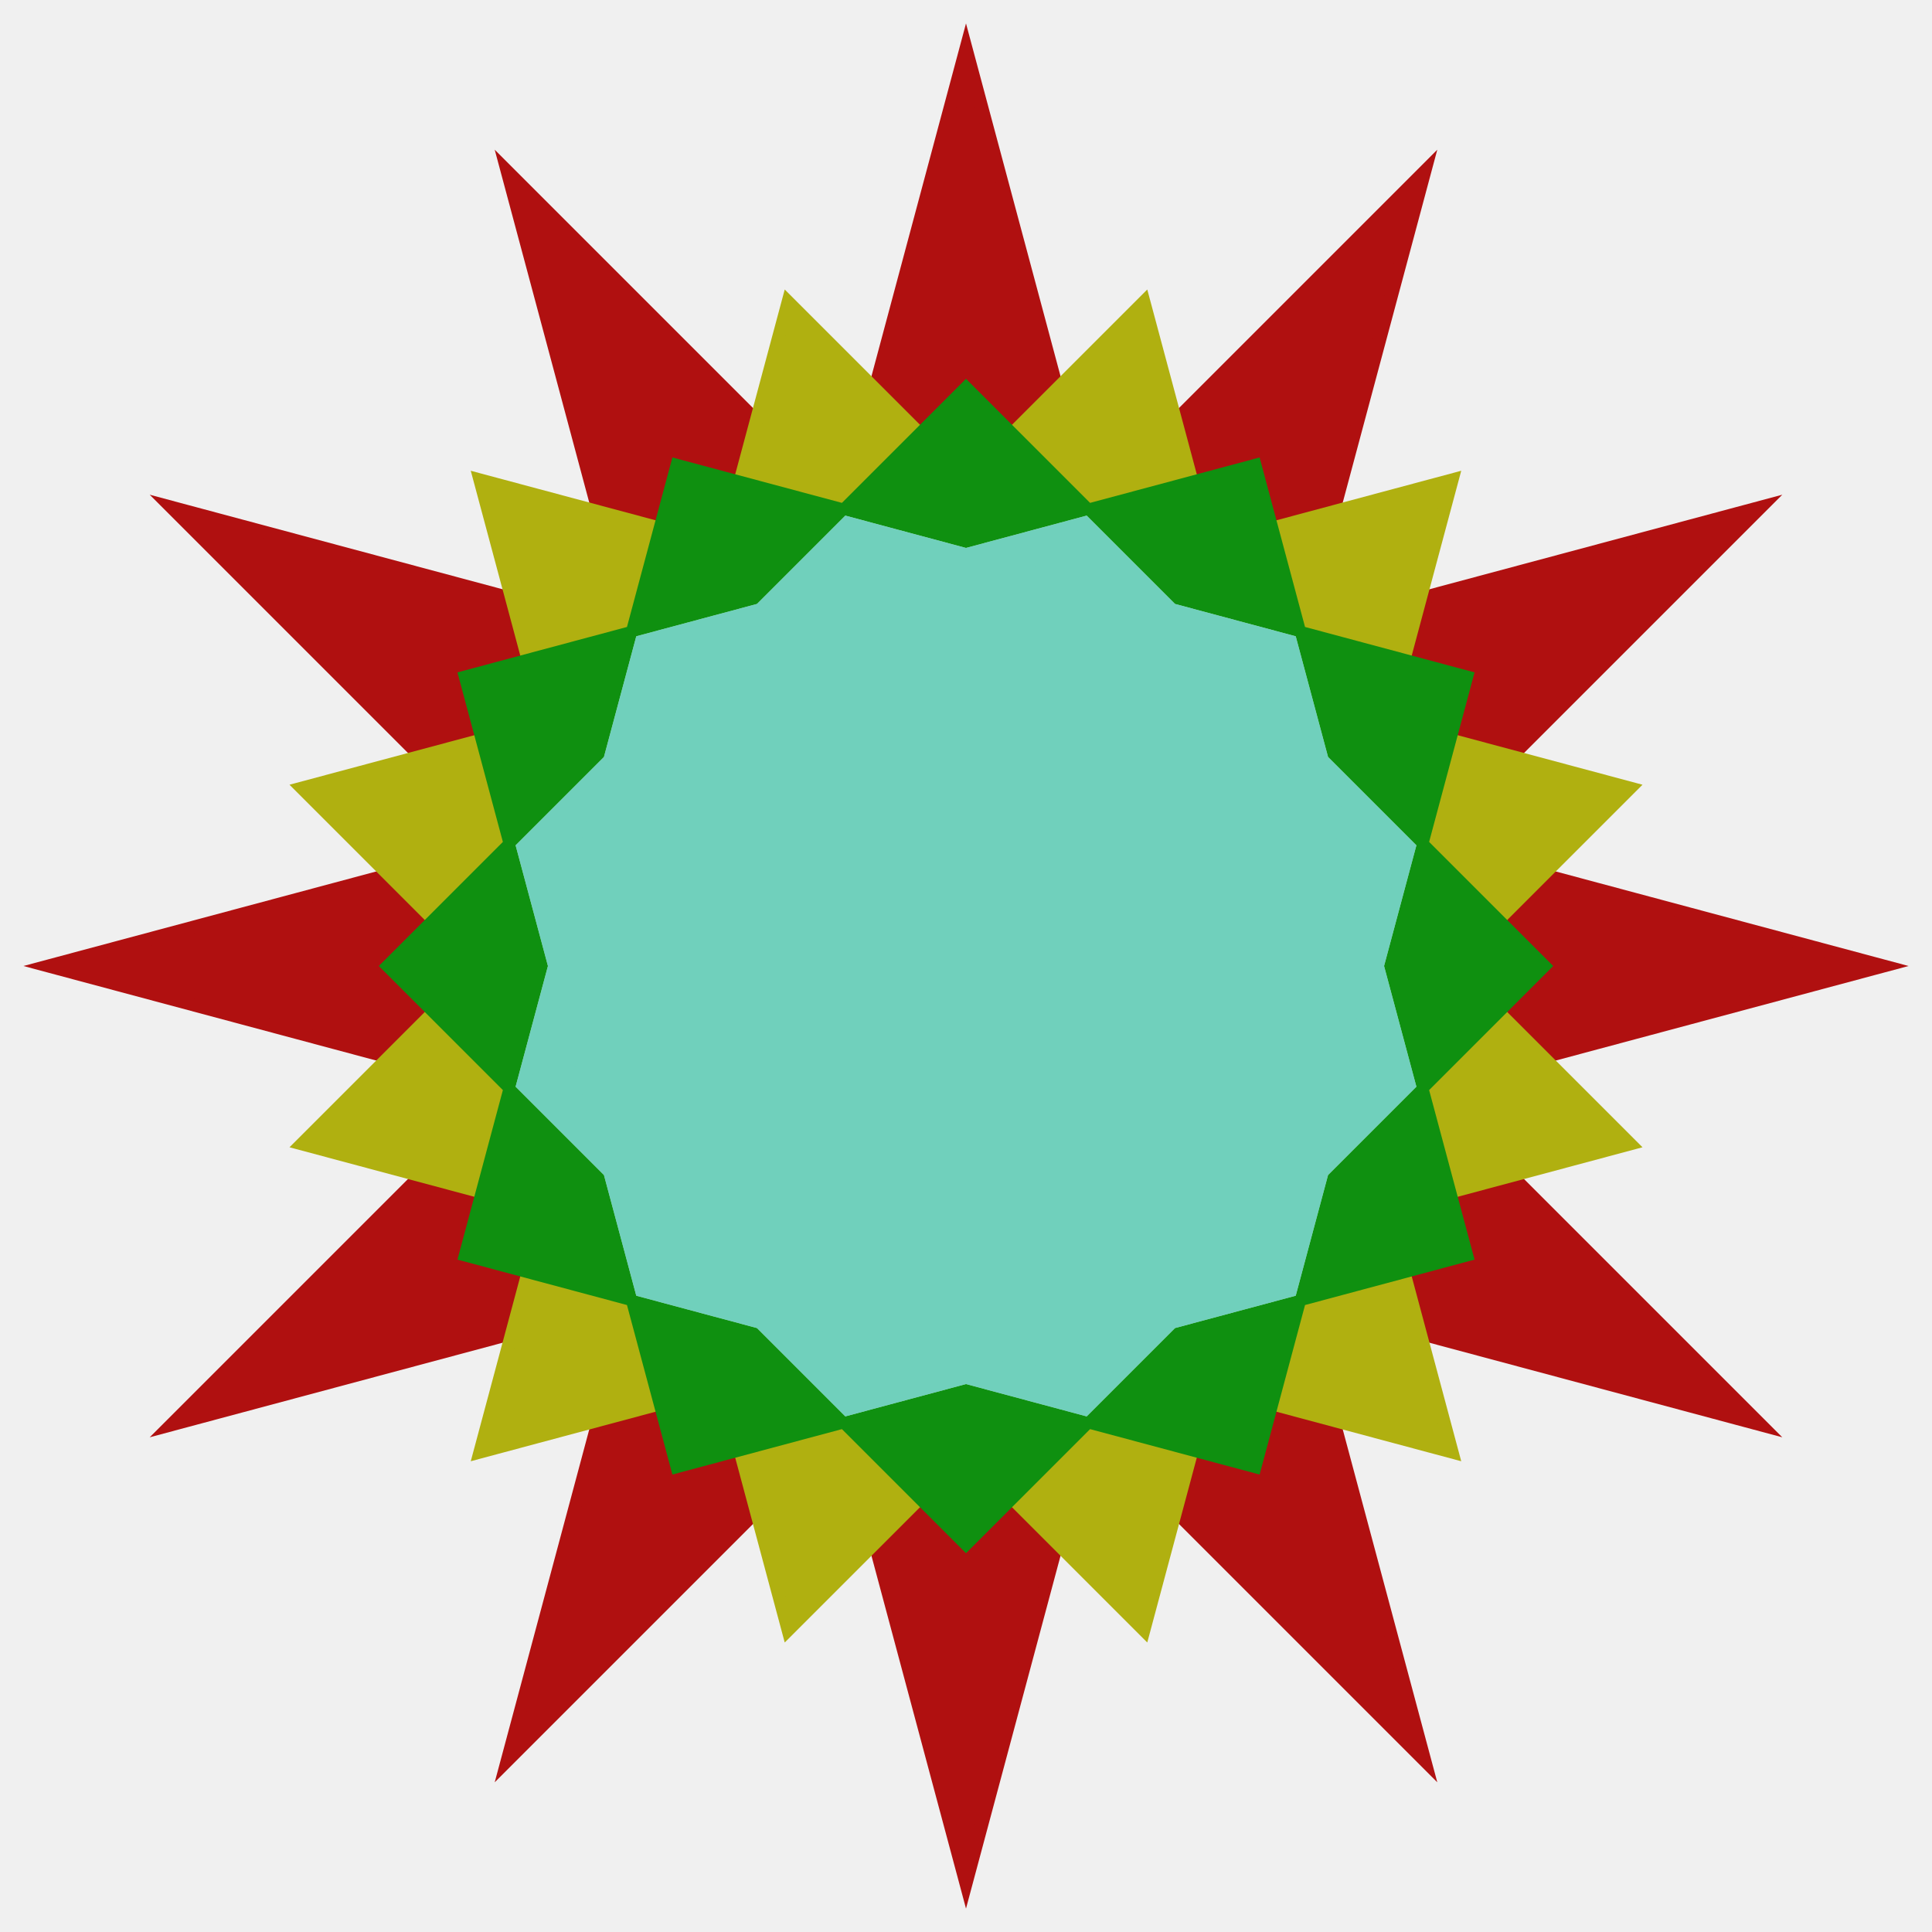
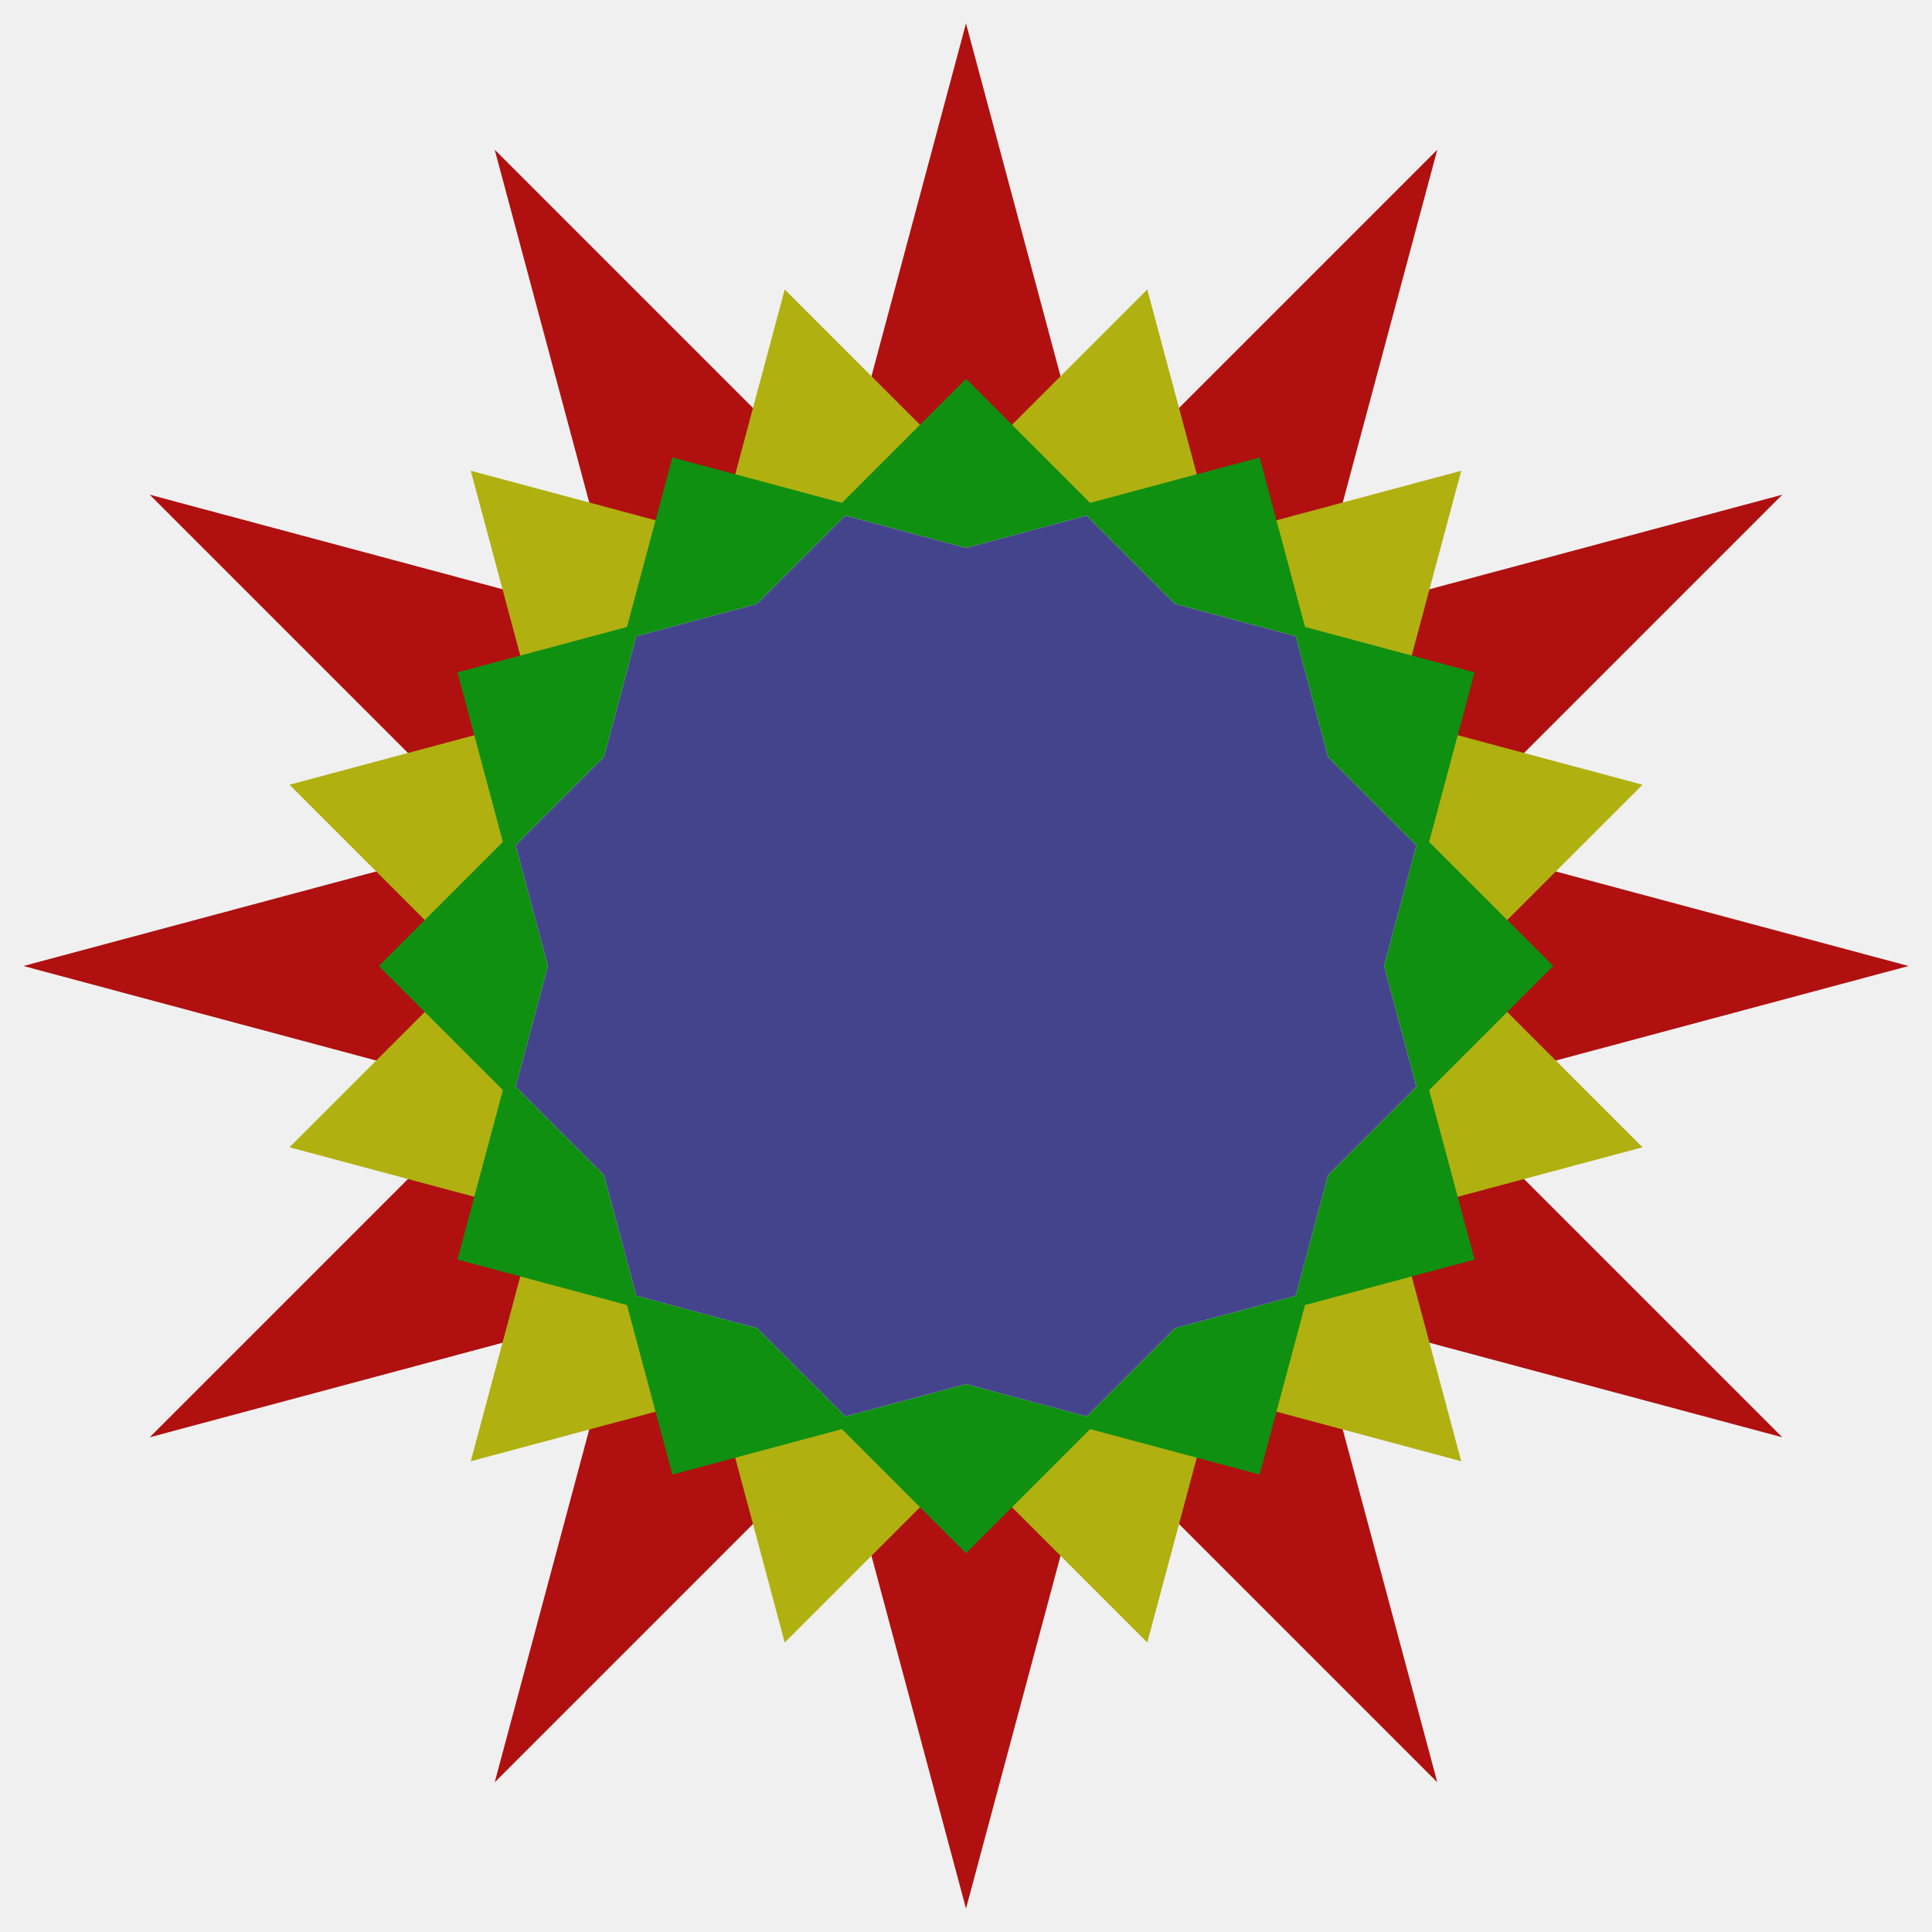
<svg xmlns="http://www.w3.org/2000/svg" width="150" height="150" viewBox="0 0 150 150">
  <path d="M 146.25 75 L 13.296 110.625 L 110.625 13.296 L 75 146.25 L 39.375 13.296 L 136.704 110.625 L 3.75 75 L 136.704 39.375 L 39.375 136.704 L 75 3.75 L 110.625 136.704 L 13.296 39.375 L 146.25 75 Z " stroke="#b01010" fill="#b01010" opacity="1" />
  <path d="M 126.558 88.815 L 37.257 112.743 L 61.185 23.442 L 126.558 88.815 L 37.257 112.743 L 61.185 23.442 L 126.558 88.815 L 37.257 112.743 L 61.185 23.442 L 126.558 88.815 L 37.257 112.743 L 61.185 23.442 L 126.558 88.815 Z M 112.743 112.743 L 23.442 88.815 L 88.815 23.442 L 112.743 112.743 L 23.442 88.815 L 88.815 23.442 L 112.743 112.743 L 23.442 88.815 L 88.815 23.442 L 112.743 112.743 L 23.442 88.815 L 88.815 23.442 L 112.743 112.743 Z M 88.815 126.558 L 23.442 61.185 L 112.743 37.257 L 88.815 126.558 L 23.442 61.185 L 112.743 37.257 L 88.815 126.558 L 23.442 61.185 L 112.743 37.257 L 88.815 126.558 L 23.442 61.185 L 112.743 37.257 L 88.815 126.558 Z M 61.185 126.558 L 37.257 37.257 L 126.558 61.185 L 61.185 126.558 L 37.257 37.257 L 126.558 61.185 L 61.185 126.558 L 37.257 37.257 L 126.558 61.185 L 61.185 126.558 L 37.257 37.257 L 126.558 61.185 L 61.185 126.558 Z " stroke="#b0b010" fill="#b0b010" opacity="1" />
  <path d="M 119.885 75 L 75 119.885 L 30.115 75 L 75 30.115 L 119.885 75 L 75 119.885 L 30.115 75 L 75 30.115 L 119.885 75 L 75 119.885 L 30.115 75 L 75 30.115 L 119.885 75 Z M 113.871 97.442 L 52.558 113.871 L 36.129 52.558 L 97.442 36.129 L 113.871 97.442 L 52.558 113.871 L 36.129 52.558 L 97.442 36.129 L 113.871 97.442 L 52.558 113.871 L 36.129 52.558 L 97.442 36.129 L 113.871 97.442 Z M 97.442 113.871 L 36.129 97.442 L 52.558 36.129 L 113.871 52.558 L 97.442 113.871 L 36.129 97.442 L 52.558 36.129 L 113.871 52.558 L 97.442 113.871 L 36.129 97.442 L 52.558 36.129 L 113.871 52.558 L 97.442 113.871 Z " stroke="#0f9010" fill="#0f9010" opacity="1" />
  <path d="M 109.411 84.22 L 84.22 109.411 L 49.809 100.191 L 40.589 65.78 L 65.78 40.589 L 100.191 49.809 L 109.411 84.22 L 84.22 109.411 L 49.809 100.191 L 40.589 65.78 L 65.78 40.589 L 100.191 49.809 L 109.411 84.22 Z M 100.191 100.191 L 65.78 109.411 L 40.589 84.22 L 49.809 49.809 L 84.22 40.589 L 109.411 65.78 L 100.191 100.191 L 65.78 109.411 L 40.589 84.22 L 49.809 49.809 L 84.22 40.589 L 109.411 65.78 L 100.191 100.191 Z " stroke="#ffffff" fill="#ffffff" opacity="1" />
-   <path d="M 109.411 84.22 L 84.22 109.411 L 49.809 100.191 L 40.589 65.78 L 65.78 40.589 L 100.191 49.809 L 109.411 84.22 L 84.22 109.411 L 49.809 100.191 L 40.589 65.78 L 65.78 40.589 L 100.191 49.809 L 109.411 84.22 Z M 100.191 100.191 L 65.78 109.411 L 40.589 84.22 L 49.809 49.809 L 84.22 40.589 L 109.411 65.78 L 100.191 100.191 L 65.78 109.411 L 40.589 84.22 L 49.809 49.809 L 84.22 40.589 L 109.411 65.78 L 100.191 100.191 Z " stroke="#10b090" fill="#10b090" opacity="0.6" />
+   <path d="M 109.411 84.22 L 84.22 109.411 L 49.809 100.191 L 40.589 65.78 L 65.78 40.589 L 100.191 49.809 L 109.411 84.22 L 84.22 109.411 L 49.809 100.191 L 40.589 65.78 L 65.78 40.589 L 100.191 49.809 L 109.411 84.22 Z M 100.191 100.191 L 65.78 109.411 L 40.589 84.22 L 49.809 49.809 L 84.22 40.589 L 109.411 65.78 L 100.191 100.191 L 65.78 109.411 L 40.589 84.22 L 49.809 49.809 L 84.22 40.589 L 109.411 65.78 L 100.191 100.191 Z " stroke="#303080" fill="#303080" opacity="0.9" />
</svg>
